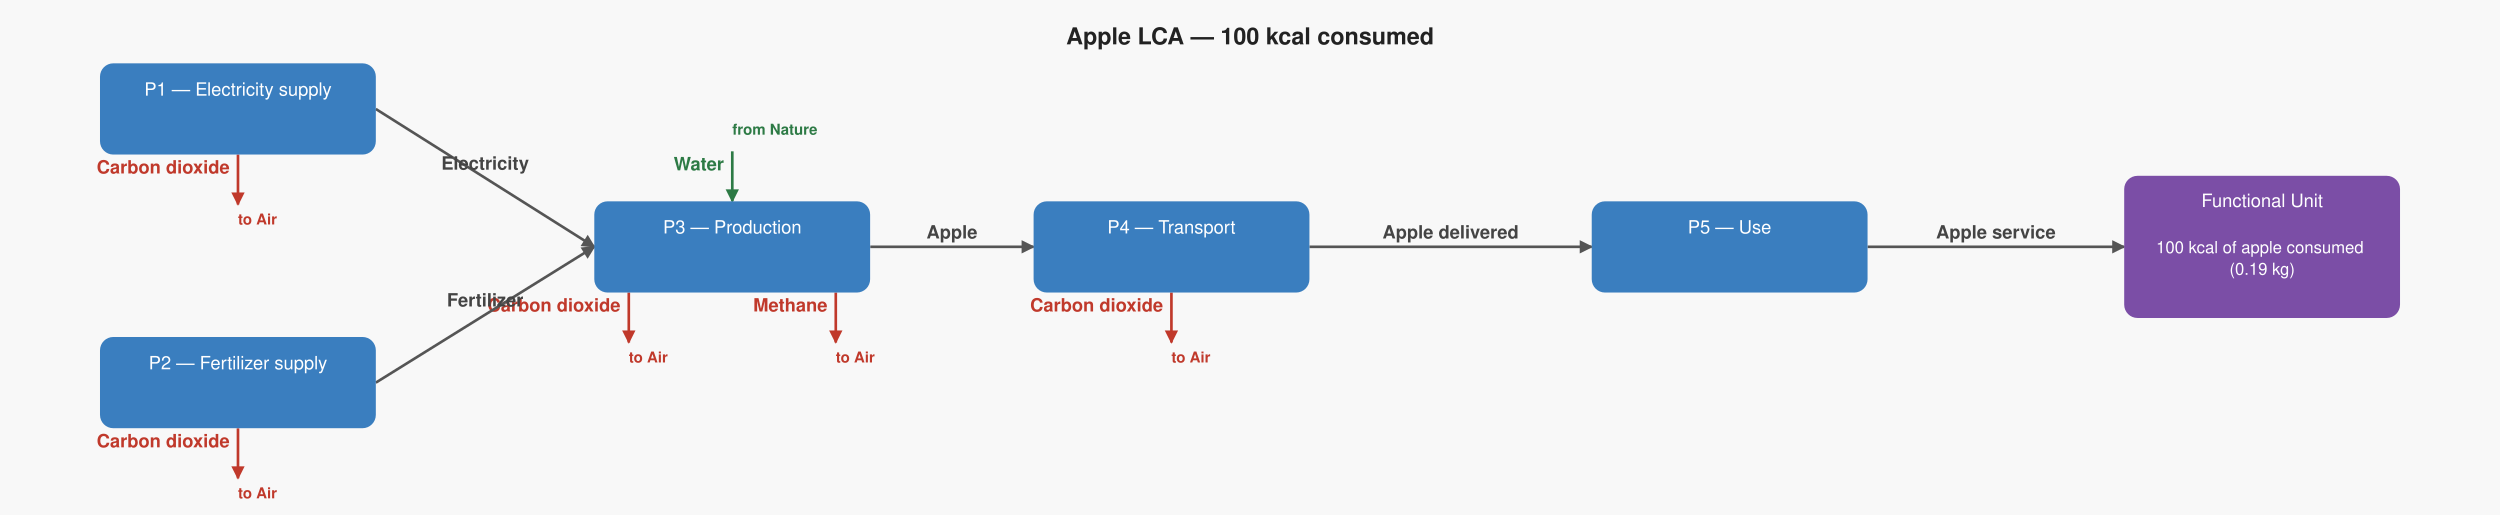
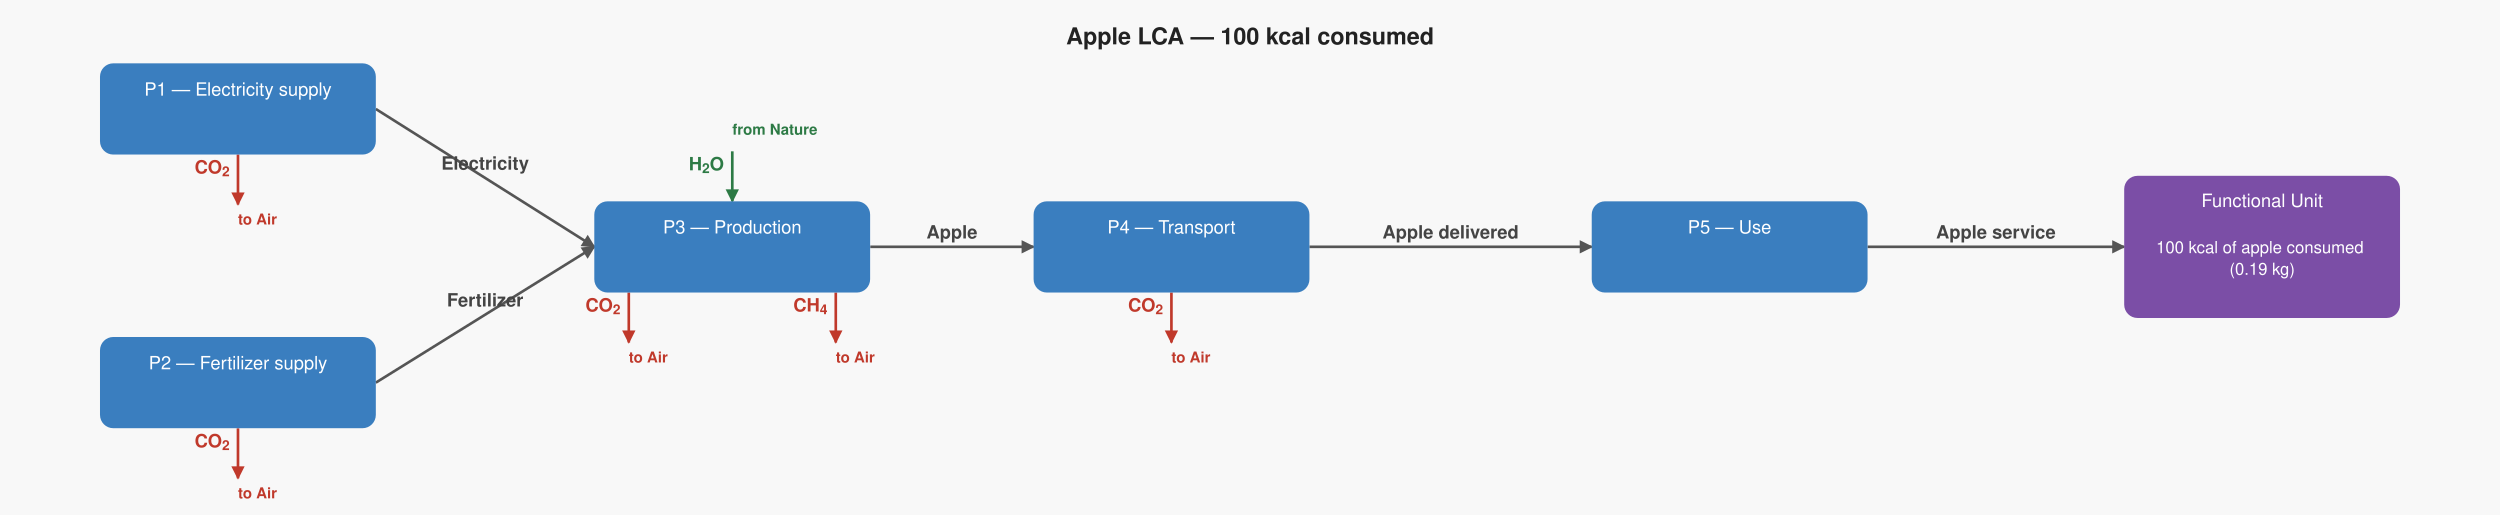
<svg xmlns="http://www.w3.org/2000/svg" width="1500.1" height="309.0" viewBox="0 -38.0 1500.1 309.0">
  <rect x="0" y="-38.0" width="1500.1" height="309.0" fill="#f8f8f8" />
  <defs>
    <marker id="arr" viewBox="0 0 10 10" refX="9" refY="5" markerWidth="5" markerHeight="5" orient="auto">
      <path d="M0,0 L10,5 L0,10 z" fill="#555555" />
    </marker>
    <marker id="arr-green" viewBox="0 0 10 10" refX="9" refY="5" markerWidth="5" markerHeight="5" orient="auto">
      <path d="M0,0 L10,5 L0,10 z" fill="#2d7a45" />
    </marker>
    <marker id="arr-red" viewBox="0 0 10 10" refX="9" refY="5" markerWidth="5" markerHeight="5" orient="auto">
      <path d="M0,0 L10,5 L0,10 z" fill="#c0392b" />
    </marker>
  </defs>
  <text x="750.1" y="-11.4" text-anchor="middle" dominant-baseline="auto" font-family="Helvetica,Arial,sans-serif" font-size="14" font-weight="bold" fill="#222">Apple LCA — 100 kcal consumed</text>
  <line x1="142.8" y1="54.7" x2="142.8" y2="84.7" stroke="#c0392b" stroke-width="1.6" marker-end="url(#arr-red)" />
-   <text x="137.8" y="66.1" text-anchor="end" dominant-baseline="auto" font-family="Helvetica,Arial,sans-serif" font-size="11" font-weight="bold" fill="#c0392b">Carbon dioxide</text>
+   <text x="137.8" y="66.1" text-anchor="end" dominant-baseline="auto" font-family="Helvetica,Arial,sans-serif" font-size="11" font-weight="bold" fill="#c0392b">CO<tspan baseline-shift="sub" font-size="0.75em">2</tspan>
+   </text>
  <text x="142.8" y="96.7" text-anchor="start" dominant-baseline="auto" font-family="Helvetica,Arial,sans-serif" font-size="9" font-weight="bold" fill="#c0392b">to Air</text>
  <line x1="142.8" y1="219.0" x2="142.8" y2="249.0" stroke="#c0392b" stroke-width="1.6" marker-end="url(#arr-red)" />
-   <text x="137.8" y="230.4" text-anchor="end" dominant-baseline="auto" font-family="Helvetica,Arial,sans-serif" font-size="11" font-weight="bold" fill="#c0392b">Carbon dioxide</text>
+   <text x="137.8" y="230.4" text-anchor="end" dominant-baseline="auto" font-family="Helvetica,Arial,sans-serif" font-size="11" font-weight="bold" fill="#c0392b">CO<tspan baseline-shift="sub" font-size="0.75em">2</tspan>
+   </text>
  <text x="142.8" y="261.0" text-anchor="start" dominant-baseline="auto" font-family="Helvetica,Arial,sans-serif" font-size="9" font-weight="bold" fill="#c0392b">to Air</text>
  <text x="439.4" y="42.8" text-anchor="start" dominant-baseline="auto" font-family="Helvetica,Arial,sans-serif" font-size="9" font-weight="bold" fill="#2d7a45">from Nature</text>
  <line x1="439.4" y1="52.8" x2="439.4" y2="82.8" stroke="#2d7a45" stroke-width="1.6" marker-end="url(#arr-green)" />
-   <text x="434.4" y="64.2" text-anchor="end" dominant-baseline="auto" font-family="Helvetica,Arial,sans-serif" font-size="11" font-weight="bold" fill="#2d7a45">Water</text>
+   <text x="434.4" y="64.2" text-anchor="end" dominant-baseline="auto" font-family="Helvetica,Arial,sans-serif" font-size="11" font-weight="bold" fill="#2d7a45">H<tspan baseline-shift="sub" font-size="0.75em">2</tspan>O</text>
  <line x1="377.3" y1="137.5" x2="377.3" y2="167.5" stroke="#c0392b" stroke-width="1.6" marker-end="url(#arr-red)" />
-   <text x="372.3" y="148.9" text-anchor="end" dominant-baseline="auto" font-family="Helvetica,Arial,sans-serif" font-size="11" font-weight="bold" fill="#c0392b">Carbon dioxide</text>
+   <text x="372.3" y="148.9" text-anchor="end" dominant-baseline="auto" font-family="Helvetica,Arial,sans-serif" font-size="11" font-weight="bold" fill="#c0392b">CO<tspan baseline-shift="sub" font-size="0.75em">2</tspan>
+   </text>
  <text x="377.3" y="179.5" text-anchor="start" dominant-baseline="auto" font-family="Helvetica,Arial,sans-serif" font-size="9" font-weight="bold" fill="#c0392b">to Air</text>
  <line x1="501.5" y1="137.5" x2="501.5" y2="167.5" stroke="#c0392b" stroke-width="1.6" marker-end="url(#arr-red)" />
-   <text x="496.5" y="148.9" text-anchor="end" dominant-baseline="auto" font-family="Helvetica,Arial,sans-serif" font-size="11" font-weight="bold" fill="#c0392b">Methane</text>
+   <text x="496.5" y="148.9" text-anchor="end" dominant-baseline="auto" font-family="Helvetica,Arial,sans-serif" font-size="11" font-weight="bold" fill="#c0392b">CH<tspan baseline-shift="sub" font-size="0.75em">4</tspan>
+   </text>
  <text x="501.5" y="179.5" text-anchor="start" dominant-baseline="auto" font-family="Helvetica,Arial,sans-serif" font-size="9" font-weight="bold" fill="#c0392b">to Air</text>
  <line x1="702.9" y1="137.5" x2="702.9" y2="167.5" stroke="#c0392b" stroke-width="1.6" marker-end="url(#arr-red)" />
-   <text x="697.9" y="148.9" text-anchor="end" dominant-baseline="auto" font-family="Helvetica,Arial,sans-serif" font-size="11" font-weight="bold" fill="#c0392b">Carbon dioxide</text>
+   <text x="697.9" y="148.9" text-anchor="end" dominant-baseline="auto" font-family="Helvetica,Arial,sans-serif" font-size="11" font-weight="bold" fill="#c0392b">CO<tspan baseline-shift="sub" font-size="0.75em">2</tspan>
+   </text>
  <text x="702.9" y="179.5" text-anchor="start" dominant-baseline="auto" font-family="Helvetica,Arial,sans-serif" font-size="9" font-weight="bold" fill="#c0392b">to Air</text>
  <line x1="225.5" y1="27.4" x2="356.6" y2="110.1" stroke="#555555" stroke-width="1.6" marker-end="url(#arr)" />
  <text x="291.1" y="63.8" text-anchor="middle" dominant-baseline="auto" font-family="Helvetica,Arial,sans-serif" font-size="11" font-weight="bold" fill="#444">Electricity</text>
  <line x1="225.5" y1="191.6" x2="356.6" y2="110.1" stroke="#555555" stroke-width="1.6" marker-end="url(#arr)" />
  <text x="291.1" y="145.9" text-anchor="middle" dominant-baseline="auto" font-family="Helvetica,Arial,sans-serif" font-size="11" font-weight="bold" fill="#444">Fertilizer</text>
  <line x1="522.2" y1="110.1" x2="620.2" y2="110.1" stroke="#555555" stroke-width="1.6" marker-end="url(#arr)" />
  <text x="571.2" y="105.1" text-anchor="middle" dominant-baseline="auto" font-family="Helvetica,Arial,sans-serif" font-size="11" font-weight="bold" fill="#444">Apple</text>
  <line x1="785.7" y1="110.1" x2="955.1" y2="110.1" stroke="#555555" stroke-width="1.6" marker-end="url(#arr)" />
  <text x="870.4" y="105.1" text-anchor="middle" dominant-baseline="auto" font-family="Helvetica,Arial,sans-serif" font-size="11" font-weight="bold" fill="#444">Apple delivered</text>
  <line x1="1120.6" y1="110.1" x2="1274.6" y2="110.1" stroke="#555555" stroke-width="1.6" marker-end="url(#arr)" />
  <text x="1197.6" y="105.1" text-anchor="middle" dominant-baseline="auto" font-family="Helvetica,Arial,sans-serif" font-size="11" font-weight="bold" fill="#444">Apple service</text>
  <rect x="60.0" y="-0.0" width="165.513" height="54.745" rx="8" fill="#3a7ebf" />
  <text x="142.8" y="19.4" text-anchor="middle" dominant-baseline="auto" font-family="Helvetica,Arial,sans-serif" font-size="11" font-weight="normal" fill="white">P1 — Electricity supply</text>
  <rect x="60.0" y="164.2" width="165.513" height="54.745" rx="8" fill="#3a7ebf" />
  <text x="142.8" y="183.6" text-anchor="middle" dominant-baseline="auto" font-family="Helvetica,Arial,sans-serif" font-size="11" font-weight="normal" fill="white">P2 — Fertilizer supply</text>
  <rect x="356.6" y="82.8" width="165.513" height="54.745" rx="8" fill="#3a7ebf" />
  <text x="439.4" y="102.1" text-anchor="middle" dominant-baseline="auto" font-family="Helvetica,Arial,sans-serif" font-size="11" font-weight="normal" fill="white">P3 — Production</text>
  <rect x="620.2" y="82.8" width="165.513" height="54.745" rx="8" fill="#3a7ebf" />
  <text x="702.9" y="102.1" text-anchor="middle" dominant-baseline="auto" font-family="Helvetica,Arial,sans-serif" font-size="11" font-weight="normal" fill="white">P4 — Transport</text>
  <rect x="955.1" y="82.8" width="165.513" height="54.745" rx="8" fill="#3a7ebf" />
  <text x="1037.8" y="102.1" text-anchor="middle" dominant-baseline="auto" font-family="Helvetica,Arial,sans-serif" font-size="11" font-weight="normal" fill="white">P5 — Use</text>
  <rect x="1274.6" y="67.5" width="165.513" height="85.301" rx="8" fill="#7b4ea6" />
  <text x="1357.4" y="86.2" text-anchor="middle" dominant-baseline="auto" font-family="Helvetica,Arial,sans-serif" font-size="11" font-weight="normal" fill="white">Functional Unit</text>
  <text text-anchor="middle" font-family="Helvetica,Arial,sans-serif" font-size="10" font-weight="normal" fill="white">
    <tspan x="1357.4" y="113.9" dominant-baseline="auto">100 kcal of apple consumed</tspan>
    <tspan x="1357.4" y="126.9" dominant-baseline="auto">(0.19 kg)</tspan>
  </text>
</svg>
